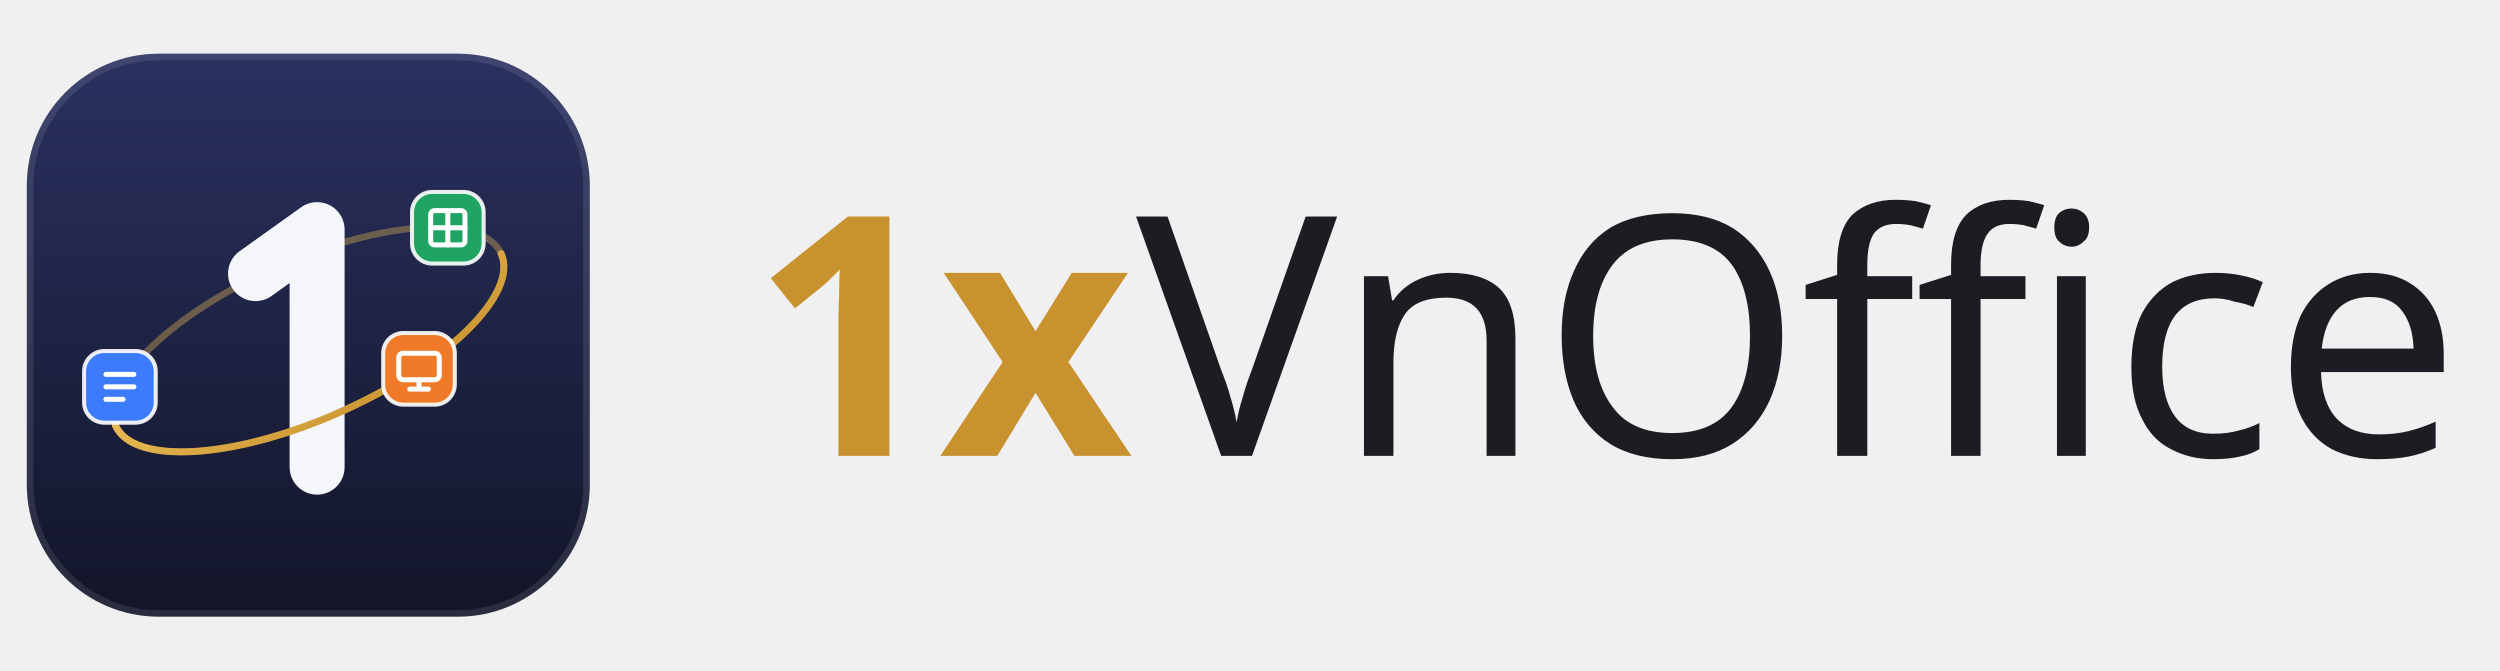
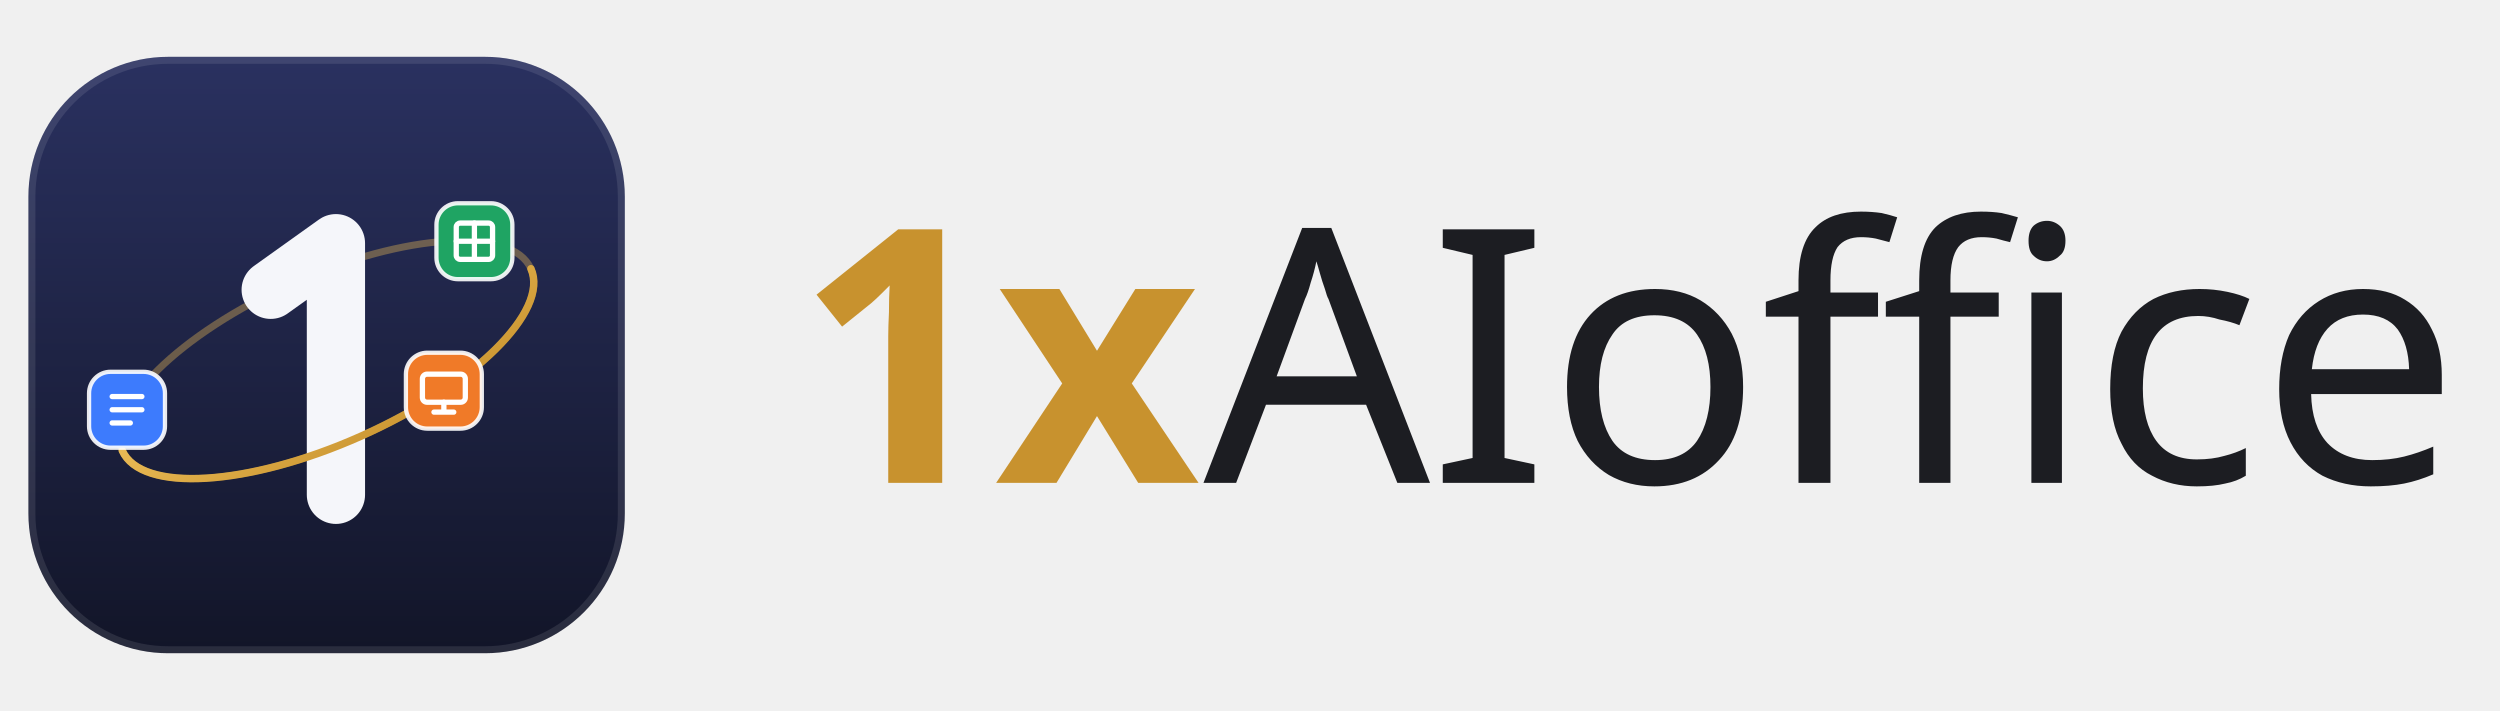
- <svg xmlns="http://www.w3.org/2000/svg" viewBox="0 0 373.0 100.0" width="268.5" height="72.0">
+ <svg xmlns="http://www.w3.org/2000/svg" viewBox="0 0 352.1 100.0" width="253.5" height="72.0">
  <defs>
    <linearGradient id="inkl" x1="0" y1="0" x2="0" y2="1">
      <stop offset="0" stop-color="#2A3160" />
      <stop offset="1" stop-color="#121528" />
    </linearGradient>
    <linearGradient id="goldl" x1="0" y1="0" x2="1" y2="1">
      <stop offset="0" stop-color="#E8B954" />
      <stop offset="1" stop-color="#C8922E" />
    </linearGradient>
  </defs>
  <g transform="translate(4.00 8.00) scale(0.32812)">
    <rect x="0" y="0" width="256" height="256" rx="60" fill="url(#inkl)" />
    <rect x="1.5" y="1.5" width="253" height="253" rx="58.5" fill="none" stroke="#FFFFFF" stroke-opacity="0.10" stroke-width="3" />
    <ellipse cx="128" cy="130" rx="96" ry="36" transform="rotate(-24 128 130)" fill="none" stroke="#E8B954" stroke-opacity="0.38" stroke-width="3" />
    <path d="M104 100 L132 80 L132 188" fill="none" stroke="#F5F6FA" stroke-width="25" stroke-linecap="round" stroke-linejoin="round" />
    <path d="M32 130 A96 36 0 0 0 224 130" transform="rotate(-24 128 130)" fill="none" stroke="url(#goldl)" stroke-width="3.2" stroke-linecap="round" />
    <g transform="translate(25.33 134.49) scale(1.4167)">
      <rect x="0.5" y="0.5" width="23" height="23" rx="6.5" fill="#3D7BFD" stroke="#FFFFFF" stroke-opacity="0.9" stroke-width="1.3" />
      <g fill="none" stroke="#FFFFFF" stroke-width="1.6" stroke-linecap="round" stroke-linejoin="round">
        <path d="M7.5 8h9M7.5 12h9M7.5 16h5.5" />
      </g>
    </g>
    <g transform="translate(174.44 62.15) scale(1.4167)">
      <rect x="0.5" y="0.5" width="23" height="23" rx="6.5" fill="#1FA463" stroke="#FFFFFF" stroke-opacity="0.9" stroke-width="1.3" />
      <g fill="none" stroke="#FFFFFF" stroke-width="1.6" stroke-linecap="round" stroke-linejoin="round">
        <rect x="6.5" y="6.5" width="11" height="11" rx="1.2" />
        <path d="M6.5 12h11M12 6.5v11" />
      </g>
    </g>
    <g transform="translate(161.33 126.30) scale(1.4167)">
      <rect x="0.5" y="0.5" width="23" height="23" rx="6.5" fill="#F07A28" stroke="#FFFFFF" stroke-opacity="0.9" stroke-width="1.3" />
      <g fill="none" stroke="#FFFFFF" stroke-width="1.6" stroke-linecap="round" stroke-linejoin="round">
        <rect x="5.5" y="7" width="13" height="8.5" rx="1.4" />
        <path d="M12 15.5V18.5M9 18.5h6" />
      </g>
    </g>
  </g>
  <path d="M132.7 68.0L125.1 68.0L125.1 47.3Q125.1 46.0 125.2 44.0Q125.2 41.8 125.3 40.2Q125.0 40.5 124.2 41.3Q123.4 42.1 122.7 42.7L118.6 46.0L115.0 41.5L126.5 32.3L132.7 32.3L132.7 68.0ZM149.6 54.0L140.8 40.7L149.2 40.7L154.5 49.4L159.9 40.7L168.3 40.7L159.4 54.0L168.8 68.0L160.3 68.0L154.5 58.6L148.8 68.0L140.3 68.0L149.6 54.0Z" fill="#C8922E" />
-   <path d="M199.5 32.3L186.8 68.0L182.2 68.0L169.5 32.3L174.2 32.3L182.2 55.2Q183.1 57.4 183.6 59.3Q184.2 61.2 184.5 63.0Q184.8 61.2 185.4 59.3Q185.9 57.4 186.8 55.1L194.8 32.3L199.5 32.3ZM216.4 40.7Q221.2 40.7 223.7 43.0Q226.1 45.3 226.1 50.5L226.1 68.0L221.8 68.0L221.8 50.8Q221.8 44.4 215.8 44.4Q211.3 44.4 209.6 46.9Q207.9 49.4 207.9 54.1L207.9 68.0L203.5 68.0L203.5 41.2L207.1 41.2L207.7 44.8L207.9 44.8Q209.2 42.8 211.6 41.7Q213.8 40.7 216.4 40.7ZM265.9 50.1Q265.9 55.6 264.0 59.8Q262.1 63.9 258.5 66.2Q254.9 68.5 249.5 68.5Q243.9 68.5 240.2 66.2Q236.6 63.9 234.8 59.8Q233.0 55.6 233.0 50.0Q233.0 44.5 234.8 40.5Q236.6 36.3 240.2 34.0Q243.9 31.8 249.5 31.8Q254.9 31.8 258.5 34.0Q262.1 36.3 264.0 40.4Q265.9 44.5 265.9 50.1ZM237.7 50.1Q237.7 56.9 240.6 60.7Q243.4 64.6 249.5 64.6Q255.6 64.6 258.4 60.7Q261.1 56.9 261.1 50.1Q261.1 43.3 258.4 39.5Q255.6 35.7 249.5 35.7Q243.5 35.7 240.6 39.5Q237.7 43.3 237.7 50.1ZM285.3 44.6L278.6 44.6L278.6 68.0L274.1 68.0L274.1 44.6L269.4 44.6L269.4 42.5L274.1 41.0L274.1 39.5Q274.1 34.3 276.4 32.0Q278.8 29.8 282.8 29.8Q284.4 29.8 285.8 30.0Q287.1 30.3 288.1 30.6L286.9 34.1Q286.1 33.9 285.1 33.6Q284.0 33.4 282.9 33.4Q280.7 33.4 279.6 34.8Q278.6 36.3 278.6 39.5L278.6 41.2L285.3 41.2L285.3 44.6ZM302.2 44.6L295.5 44.6L295.5 68.0L291.1 68.0L291.1 44.6L286.4 44.6L286.4 42.5L291.1 41.0L291.1 39.5Q291.1 34.3 293.4 32.0Q295.7 29.8 299.8 29.8Q301.4 29.8 302.7 30.0Q304.0 30.3 305.0 30.6L303.8 34.1Q303.0 33.9 302.0 33.6Q300.9 33.4 299.8 33.4Q297.6 33.4 296.6 34.8Q295.5 36.3 295.5 39.5L295.5 41.2L302.2 41.2L302.2 44.6ZM309.1 31.1Q310.1 31.1 310.9 31.8Q311.7 32.5 311.7 33.9Q311.7 35.4 310.9 36.0Q310.1 36.8 309.1 36.8Q308.0 36.8 307.2 36.0Q306.5 35.4 306.5 33.9Q306.5 32.5 307.2 31.8Q308.0 31.1 309.1 31.1ZM311.2 41.2L311.2 68.0L306.9 68.0L306.9 41.2L311.2 41.2ZM330.2 68.5Q326.7 68.5 323.9 67.0Q321.1 65.6 319.6 62.5Q318.0 59.5 318.0 54.8Q318.0 49.8 319.6 46.7Q321.3 43.6 324.1 42.1Q326.9 40.7 330.6 40.7Q332.6 40.7 334.5 41.1Q336.4 41.5 337.6 42.1L336.2 45.8Q335.1 45.3 333.4 45.0Q331.9 44.5 330.4 44.5Q322.6 44.5 322.6 54.7Q322.6 59.5 324.5 62.1Q326.4 64.7 330.2 64.7Q332.4 64.7 334.1 64.2Q335.8 63.8 337.1 63.1L337.1 67.0Q335.8 67.8 334.2 68.1Q332.6 68.5 330.2 68.5ZM353.6 40.7Q357.1 40.7 359.5 42.2Q362.0 43.7 363.3 46.4Q364.6 49.1 364.6 52.8L364.6 55.5L346.3 55.5Q346.4 60.0 348.6 62.4Q350.9 64.8 354.9 64.8Q357.4 64.8 359.4 64.3Q361.4 63.8 363.4 62.9L363.4 66.8Q361.4 67.7 359.4 68.1Q357.4 68.5 354.6 68.5Q350.9 68.5 347.9 67.0Q345.0 65.4 343.4 62.3Q341.8 59.2 341.8 54.8Q341.8 50.4 343.2 47.2Q344.7 44.1 347.4 42.4Q350.1 40.7 353.6 40.7ZM353.6 44.3Q350.4 44.3 348.6 46.3Q346.8 48.3 346.4 52.0L360.1 52.0Q360.0 48.5 358.4 46.4Q356.9 44.3 353.6 44.3Z" fill="#1C1D22" />
+   <path d="M196.8 68.0L192.4 57.0L178.3 57.0L174.1 68.0L169.5 68.0L183.4 32.1L187.5 32.1L201.4 68.0L196.8 68.0ZM187.1 42.1Q186.9 41.8 186.6 40.7Q186.2 39.6 185.9 38.5Q185.6 37.4 185.4 36.8Q185.1 38.3 184.6 39.8Q184.2 41.3 183.8 42.1L179.8 53.0L191.1 53.0L187.1 42.1ZM216.1 68.0L203.2 68.0L203.2 65.4L207.4 64.5L207.4 35.9L203.2 34.9L203.2 32.3L216.1 32.3L216.1 34.9L211.9 35.9L211.9 64.5L216.1 65.4L216.1 68.0ZM245.5 54.5Q245.5 61.2 242.1 64.8Q238.7 68.5 233.0 68.5Q229.4 68.5 226.6 66.9Q223.8 65.2 222.2 62.1Q220.7 59.0 220.7 54.5Q220.7 47.9 224.0 44.3Q227.3 40.7 233.1 40.7Q236.8 40.7 239.5 42.3Q242.3 44.0 243.9 47.0Q245.5 50.1 245.5 54.5ZM225.2 54.5Q225.2 59.3 227.1 62.1Q229.0 64.8 233.1 64.8Q237.1 64.8 239.0 62.1Q240.9 59.3 240.9 54.5Q240.9 49.8 239.0 47.1Q237.1 44.4 233.0 44.4Q228.9 44.4 227.1 47.1Q225.2 49.8 225.2 54.5ZM264.5 44.6L257.8 44.6L257.8 68.0L253.3 68.0L253.3 44.6L248.7 44.6L248.7 42.5L253.3 41.0L253.3 39.5Q253.3 34.3 255.7 32.0Q257.9 29.8 262.1 29.8Q263.6 29.8 265.0 30.0Q266.3 30.3 267.2 30.6L266.1 34.1Q265.3 33.9 264.2 33.6Q263.2 33.4 262.1 33.4Q259.9 33.4 258.8 34.8Q257.8 36.3 257.8 39.5L257.8 41.2L264.5 41.2L264.5 44.6ZM281.5 44.6L274.7 44.6L274.7 68.0L270.3 68.0L270.3 44.6L265.6 44.6L265.6 42.5L270.3 41.0L270.3 39.5Q270.3 34.3 272.6 32.0Q274.9 29.8 279.0 29.8Q280.6 29.8 281.9 30.0Q283.2 30.3 284.2 30.6L283.1 34.1Q282.2 33.9 281.2 33.6Q280.2 33.4 279.1 33.4Q276.9 33.4 275.8 34.8Q274.7 36.3 274.7 39.5L274.7 41.2L281.5 41.2L281.5 44.6ZM288.3 31.1Q289.3 31.1 290.1 31.8Q290.9 32.5 290.9 33.9Q290.9 35.4 290.1 36.0Q289.3 36.8 288.3 36.8Q287.2 36.8 286.4 36.0Q285.7 35.4 285.7 33.9Q285.7 32.5 286.4 31.8Q287.2 31.1 288.3 31.1ZM290.4 41.2L290.4 68.0L286.1 68.0L286.1 41.2L290.4 41.2ZM309.4 68.5Q305.9 68.5 303.1 67.0Q300.3 65.6 298.8 62.5Q297.2 59.5 297.2 54.8Q297.2 49.8 298.8 46.7Q300.5 43.6 303.3 42.1Q306.1 40.7 309.8 40.7Q311.8 40.7 313.7 41.1Q315.6 41.5 316.8 42.1L315.4 45.8Q314.2 45.3 312.6 45.0Q311.1 44.5 309.6 44.5Q301.8 44.5 301.8 54.7Q301.8 59.5 303.7 62.1Q305.6 64.7 309.4 64.7Q311.6 64.7 313.3 64.2Q314.9 63.8 316.3 63.1L316.3 67.0Q315.0 67.8 313.4 68.1Q311.8 68.5 309.4 68.5ZM332.8 40.7Q336.3 40.7 338.7 42.2Q341.2 43.7 342.5 46.4Q343.9 49.1 343.9 52.8L343.9 55.5L325.5 55.5Q325.6 60.0 327.8 62.4Q330.1 64.8 334.1 64.8Q336.6 64.8 338.6 64.3Q340.6 63.8 342.7 62.9L342.7 66.8Q340.6 67.7 338.6 68.1Q336.6 68.5 333.9 68.5Q330.1 68.5 327.1 67.0Q324.2 65.4 322.6 62.3Q321.0 59.2 321.0 54.8Q321.0 50.4 322.4 47.2Q323.9 44.1 326.6 42.4Q329.3 40.7 332.8 40.7ZM332.8 44.3Q329.6 44.3 327.8 46.3Q326.0 48.3 325.6 52.0L339.3 52.0Q339.2 48.5 337.7 46.4Q336.1 44.3 332.8 44.3Z" fill="#1C1D22" />
</svg>
